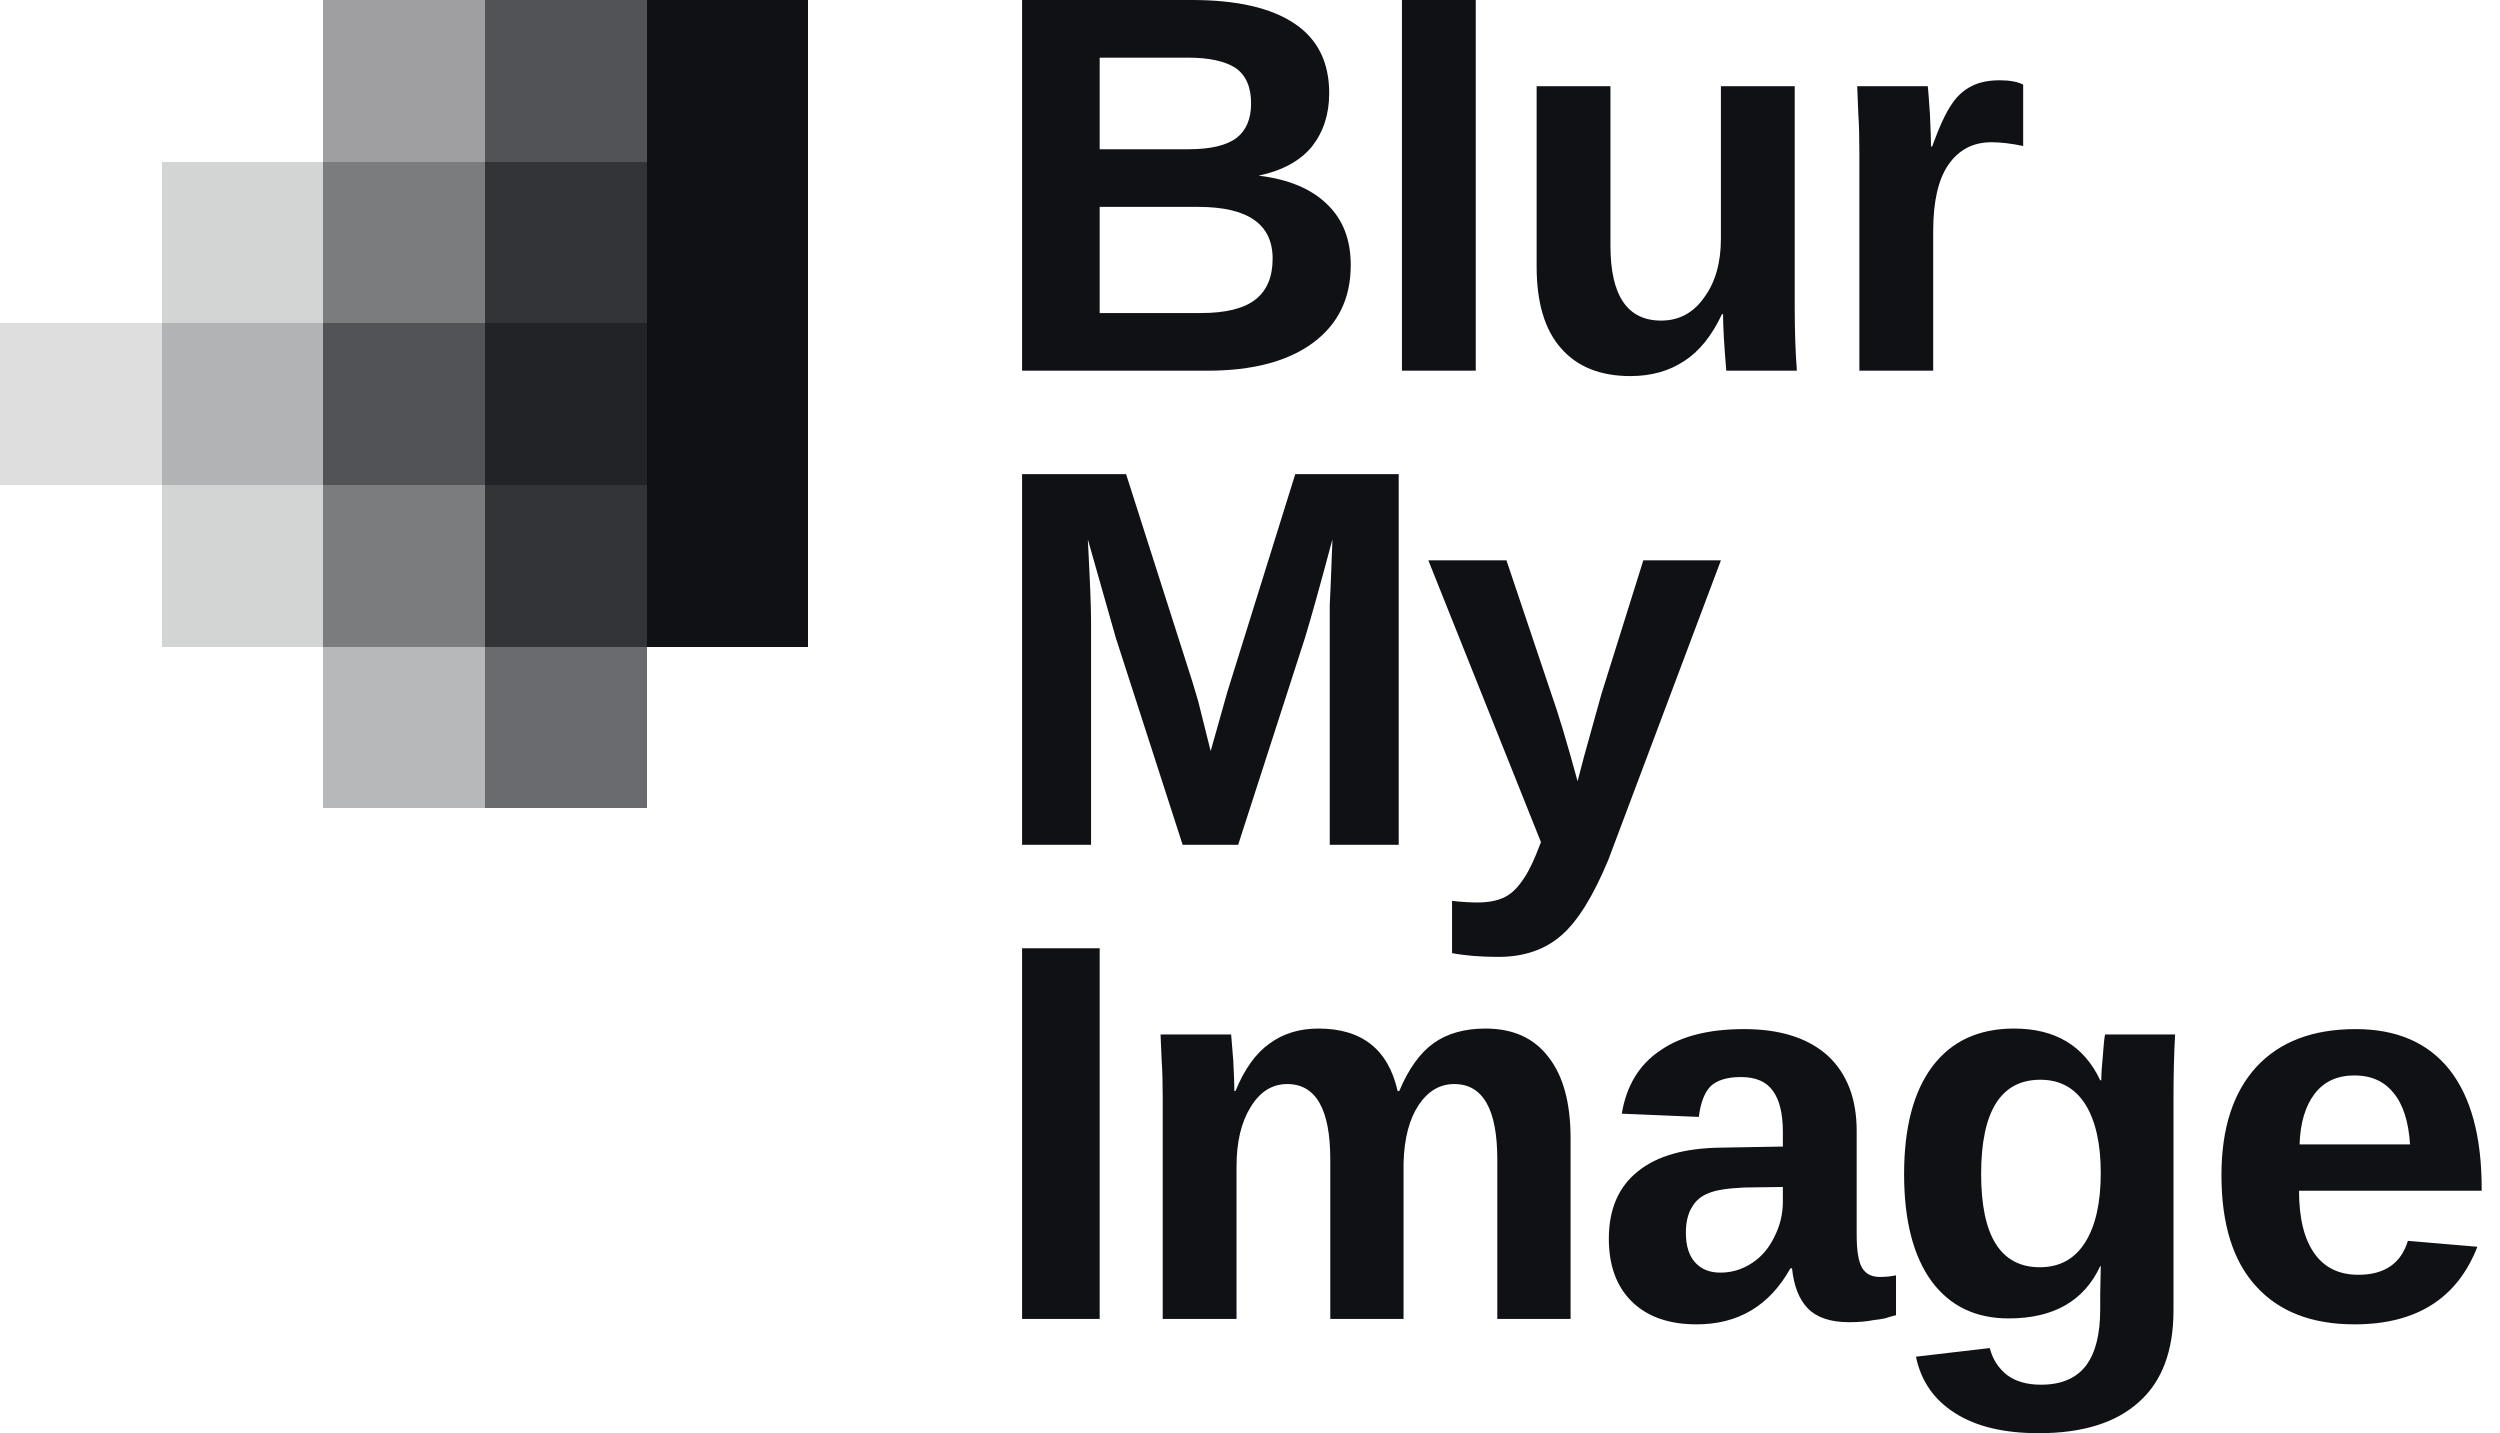
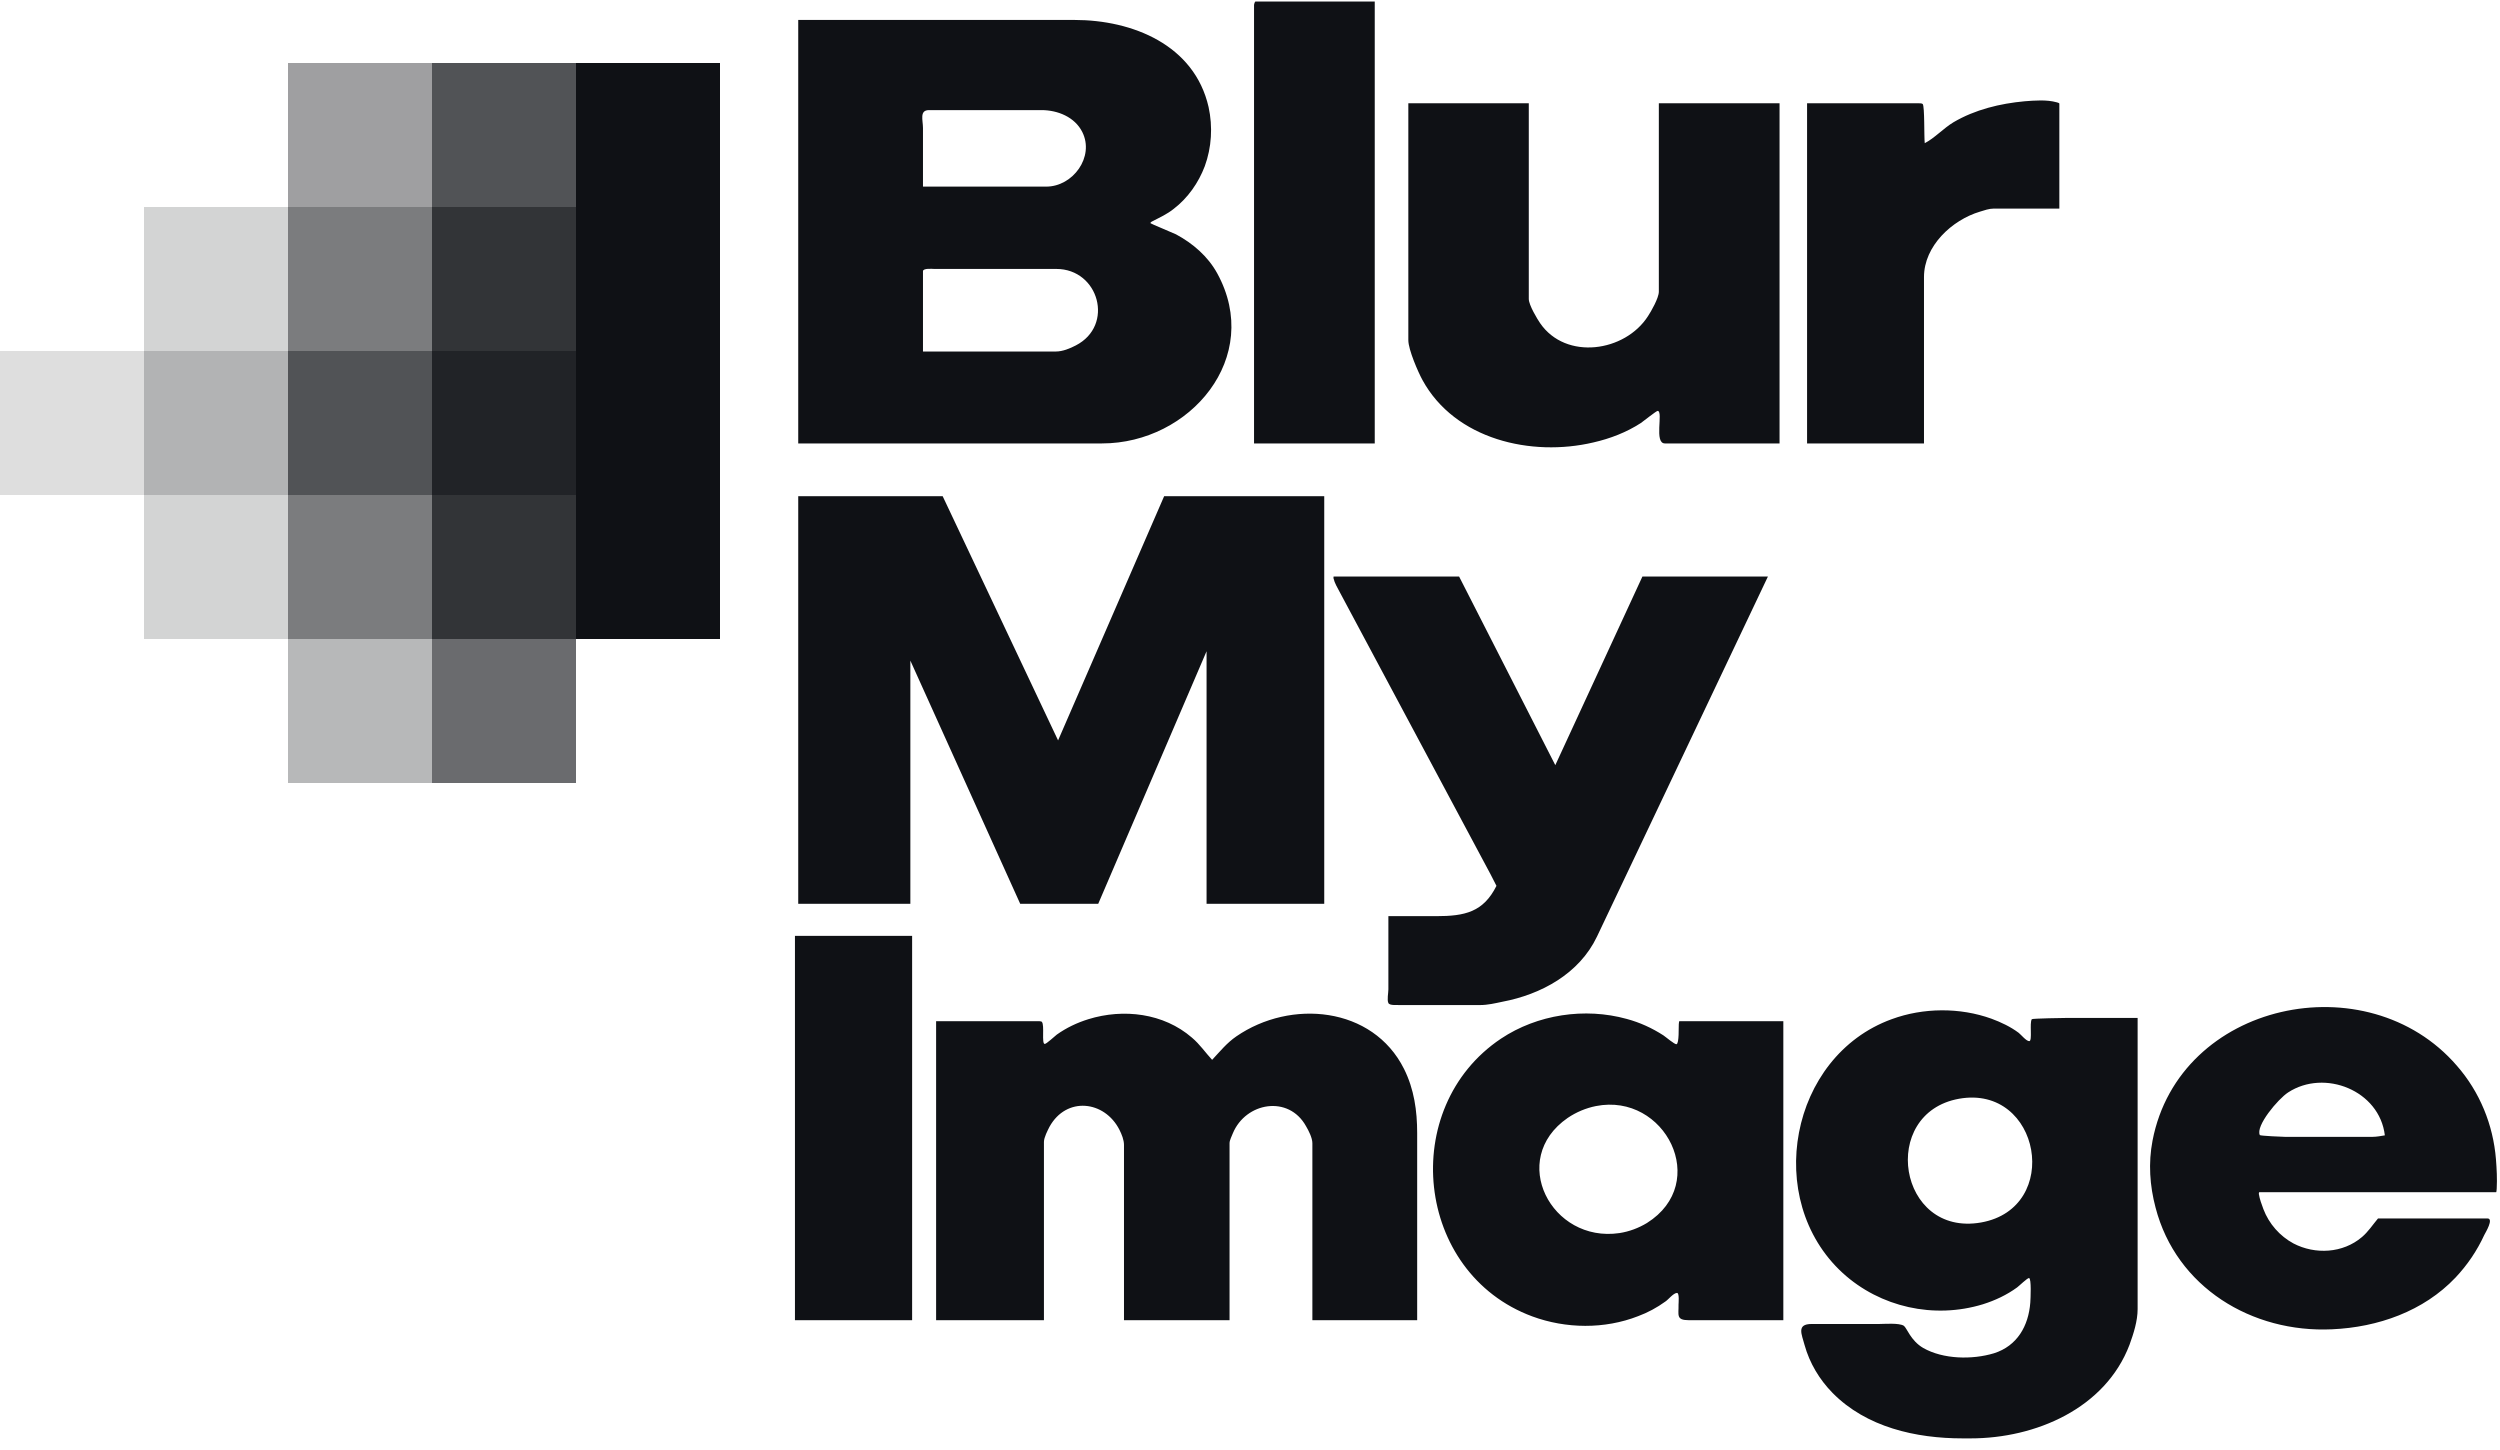
- <svg xmlns="http://www.w3.org/2000/svg" viewBox="0 0 464 265.8" role="img" aria-label="Blur My Image">
+ <svg xmlns="http://www.w3.org/2000/svg" viewBox="-314 0 990 574" role="img" aria-label="Blur My Image">
  <g shape-rendering="crispEdges">
-     <rect x="60" y="0" width="30" height="30" fill="#0f1115" fill-opacity="0.4" />
-     <rect x="90" y="0" width="30" height="30" fill="#0f1115" fill-opacity="0.72" />
-     <rect x="30" y="30" width="30" height="30" fill="#0f1115" fill-opacity="0.18" />
-     <rect x="60" y="30" width="30" height="30" fill="#0f1115" fill-opacity="0.55" />
-     <rect x="90" y="30" width="30" height="30" fill="#0f1115" fill-opacity="0.85" />
-     <rect x="0" y="60" width="30" height="30" fill="#0f1115" fill-opacity="0.14" />
-     <rect x="30" y="60" width="30" height="30" fill="#0f1115" fill-opacity="0.32" />
-     <rect x="60" y="60" width="30" height="30" fill="#0f1115" fill-opacity="0.72" />
-     <rect x="90" y="60" width="30" height="30" fill="#0f1115" fill-opacity="0.92" />
-     <rect x="30" y="90" width="30" height="30" fill="#0f1115" fill-opacity="0.18" />
-     <rect x="60" y="90" width="30" height="30" fill="#0f1115" fill-opacity="0.55" />
-     <rect x="90" y="90" width="30" height="30" fill="#0f1115" fill-opacity="0.85" />
-     <rect x="60" y="120" width="30" height="30" fill="#0f1115" fill-opacity="0.3" />
-     <rect x="90" y="120" width="30" height="30" fill="#0f1115" fill-opacity="0.62" />
-     <rect x="120" y="0" width="30" height="120" fill="#0f1115" />
+     <rect x="-200" y="25" width="57" height="57" fill="#0f1115" fill-opacity="0.4" />
+     <rect x="-143" y="25" width="57" height="57" fill="#0f1115" fill-opacity="0.72" />
+     <rect x="-257" y="82" width="57" height="57" fill="#0f1115" fill-opacity="0.18" />
+     <rect x="-200" y="82" width="57" height="57" fill="#0f1115" fill-opacity="0.55" />
+     <rect x="-143" y="82" width="57" height="57" fill="#0f1115" fill-opacity="0.85" />
+     <rect x="-314" y="139" width="57" height="57" fill="#0f1115" fill-opacity="0.14" />
+     <rect x="-257" y="139" width="57" height="57" fill="#0f1115" fill-opacity="0.32" />
+     <rect x="-200" y="139" width="57" height="57" fill="#0f1115" fill-opacity="0.72" />
+     <rect x="-143" y="139" width="57" height="57" fill="#0f1115" fill-opacity="0.92" />
+     <rect x="-257" y="196" width="57" height="57" fill="#0f1115" fill-opacity="0.18" />
+     <rect x="-200" y="196" width="57" height="57" fill="#0f1115" fill-opacity="0.55" />
+     <rect x="-143" y="196" width="57" height="57" fill="#0f1115" fill-opacity="0.85" />
+     <rect x="-200" y="253" width="57" height="57" fill="#0f1115" fill-opacity="0.3" />
+     <rect x="-143" y="253" width="57" height="57" fill="#0f1115" fill-opacity="0.62" />
+     <rect x="-86" y="25" width="57" height="228" fill="#0f1115" />
  </g>
-   <path fill="#0f1115" d="M250.7 49.2Q250.7 58.5 243.6 63.7Q236.6 68.8 224.1 68.8L189.7 68.8L189.7 0L221.2 0Q233.8 0 240.3 4.4Q246.7 8.7 246.7 17.3Q246.7 23.1 243.5 27.2Q240.2 31.2 233.6 32.6Q241.9 33.6 246.3 37.9Q250.7 42.1 250.7 49.2ZM232.2 19.2Q232.2 14.6 229.3 12.6Q226.3 10.7 220.5 10.7L204.1 10.7L204.1 27.7L220.6 27.7Q226.7 27.7 229.5 25.6Q232.2 23.5 232.2 19.2ZM236.2 48Q236.2 38.4 222.4 38.4L204.1 38.4L204.1 58.1L222.9 58.1Q229.8 58.1 233 55.6Q236.2 53.1 236.2 48ZM260.2 68.8L260.2 -3.7L273.9 -3.7L273.9 68.8ZM298.9 16L298.9 45.6Q298.9 59.5 308.3 59.5Q313.3 59.5 316.3 55.2Q319.4 51 319.4 44.3L319.4 16L333.1 16L333.1 57Q333.1 63.7 333.5 68.8L320.4 68.8Q319.8 61.8 319.8 58.3L319.6 58.3Q316.8 64.3 312.6 67Q308.4 69.8 302.6 69.8Q294.2 69.8 289.7 64.6Q285.2 59.5 285.2 49.5L285.2 16ZM345.1 68.8L345.1 28.4Q345.1 24 344.9 21.1Q344.8 18.2 344.7 16L357.8 16Q357.9 16.8 358.2 21.3Q358.4 25.8 358.4 27.2L358.6 27.2Q360.6 21.7 362.2 19.4Q363.7 17.1 365.9 16Q368 14.9 371.2 14.9Q373.9 14.9 375.5 15.7L375.5 27.1Q372.2 26.4 369.6 26.4Q364.5 26.4 361.6 30.6Q358.8 34.7 358.8 42.9L358.8 68.8ZM246.8 156.8L246.8 115.1Q246.8 113.7 246.8 112.3Q246.9 110.9 247.3 100.1Q243.8 113.2 242.2 118.4L229.8 156.8L219.5 156.8L207.1 118.4L201.9 100.1Q202.5 111.4 202.5 115.1L202.5 156.8L189.7 156.8L189.7 88L209 88L221.3 126.5L222.4 130.2L224.7 139.4L227.8 128.4L240.4 88L259.6 88L259.6 156.8ZM278.1 177.6Q273.2 177.6 269.5 176.9L269.5 167.2Q272.1 167.5 274.2 167.5Q277.1 167.5 279.1 166.6Q281 165.7 282.5 163.5Q284.1 161.4 286 156.3L265.1 104L279.6 104L287.9 128.7Q289.8 134 292.8 145L294 140.4L297.2 128.9L305 104L319.4 104L298.5 159.6Q294.3 169.7 289.8 173.6Q285.2 177.6 278.1 177.6ZM189.7 244.8L189.7 176L204.1 176L204.1 244.8ZM246.9 244.8L246.9 215.2Q246.9 201.2 238.9 201.2Q234.7 201.2 232.1 205.5Q229.5 209.7 229.5 216.5L229.5 244.8L215.8 244.8L215.8 203.8Q215.8 199.5 215.6 196.8Q215.5 194.1 215.4 192L228.5 192Q228.6 192.9 228.9 196.9Q229.1 201 229.1 202.5L229.3 202.5Q231.8 196.4 235.6 193.7Q239.4 190.9 244.7 190.9Q256.8 190.9 259.4 202.5L259.7 202.5Q262.3 196.3 266.1 193.6Q269.9 190.9 275.7 190.9Q283.4 190.9 287.4 196.2Q291.5 201.4 291.5 211.3L291.5 244.8L277.9 244.8L277.9 215.2Q277.9 201.2 269.9 201.2Q265.9 201.2 263.3 205.1Q260.7 209 260.5 215.8L260.5 244.8ZM314.9 245.8Q307.2 245.8 302.9 241.6Q298.6 237.4 298.6 229.9Q298.6 221.7 304 217.4Q309.3 213.1 319.5 213L330.9 212.8L330.9 210.1Q330.9 204.9 329 202.4Q327.2 199.9 323.1 199.9Q319.3 199.9 317.5 201.6Q315.8 203.3 315.3 207.3L301 206.7Q302.3 198.9 308.1 195Q313.8 191 323.7 191Q333.7 191 339.2 195.9Q344.6 200.9 344.6 209.9L344.6 229.2Q344.6 233.6 345.6 235.3Q346.6 237 348.9 237Q350.5 237 351.9 236.7L351.9 244.1Q350.7 244.4 349.8 244.7Q348.8 244.9 347.8 245Q346.8 245.2 345.7 245.3Q344.6 245.4 343.2 245.4Q338 245.4 335.5 242.8Q333.1 240.3 332.6 235.4L332.3 235.4Q326.5 245.8 314.9 245.8ZM330.9 220.3L323.8 220.4Q319 220.6 317 221.5Q315 222.3 314 224.1Q312.9 225.9 312.9 228.8Q312.9 232.5 314.7 234.4Q316.4 236.2 319.3 236.2Q322.5 236.2 325.2 234.4Q327.8 232.7 329.3 229.6Q330.9 226.5 330.9 223ZM378.4 266Q368.7 266 362.9 262.3Q357 258.6 355.6 251.8L369.3 250.2Q370.1 253.3 372.5 255.2Q374.9 257 378.8 257Q384.5 257 387.2 253.4Q389.8 249.9 389.8 243L389.8 240.2L389.9 235L389.8 235Q385.3 244.7 372.8 244.7Q363.6 244.7 358.5 237.8Q353.4 230.8 353.4 217.9Q353.4 205 358.6 198Q363.9 190.9 373.8 190.9Q385.3 190.9 389.8 200.5L390 200.5Q390 198.8 390.3 195.8Q390.5 192.9 390.7 192L403.7 192Q403.4 197.2 403.4 204.2L403.4 243.2Q403.4 254.5 397 260.2Q390.6 266 378.4 266ZM389.9 217.7Q389.9 209.5 387 204.9Q384.1 200.4 378.7 200.4Q367.7 200.4 367.7 217.9Q367.7 235.2 378.6 235.2Q384.1 235.2 387 230.6Q389.9 226 389.9 217.7ZM437 245.8Q425.1 245.8 418.7 238.7Q412.3 231.7 412.3 218.1Q412.3 205.1 418.8 198Q425.3 191 437.2 191Q448.6 191 454.6 198.5Q460.6 206.1 460.6 220.6L460.6 221L426.7 221Q426.7 228.7 429.6 232.7Q432.4 236.6 437.7 236.6Q445 236.6 446.9 230.3L459.8 231.4Q454.2 245.8 437 245.8ZM437 199.6Q432.2 199.6 429.6 203Q427 206.4 426.8 212.4L447.3 212.4Q446.9 206 444.2 202.8Q441.6 199.6 437 199.6Z" />
+   <path fill="#0f1115" d="M183.2 0.6H230.4V175.6H182.6V2C182.6 1.7 182.9 0.6 183.2 0.6ZM2.1 7.9H111.5C134.5 7.9 159 17.8 164.6 42.4C166.3 50.2 165.8 58.4 163.1 65.8C160.6 72.4 156.4 78.4 150.8 82.7C148.2 84.8 145.3 86.1 142.4 87.6C142.2 87.7 141.5 88 141.6 88.4C141.7 88.6 150.5 92.2 151.7 92.8C158.4 96.4 164.3 101.5 168 108.2C186.3 141.5 157.2 175.6 122.4 175.6H91.4H2.1V7.9ZM501.5 41V82.6H475.5C473.7 82.6 471.7 83.3 470.1 83.8C459 87.1 447.9 97.4 447.9 109.7V146.7V175.6H401.6V40.9H445.9C446.3 40.9 447.1 40.9 447.4 41.2C448.2 42.2 447.9 54.2 448.2 56.7C452.1 54.7 455.6 50.8 459.6 48.4C468.1 43.4 478 41 487.8 40.1C491.8 39.8 496.4 39.4 500.4 40.5C500.5 40.5 501.5 40.8 501.5 41ZM243.4 40.9H291.4V118.4C291.4 120.8 294.8 126.4 295.9 128C306.1 142.8 329.5 139.4 338.6 125.2C339.8 123.4 342.9 118 342.9 115.5V84.2V40.9H390.7V175.6H345.3C340.9 175.6 344.7 163.1 342.5 162.7C342 162.6 336.7 166.9 335.8 167.5C330.1 171.2 323.6 173.7 317 175.2C292.5 181 262.2 174.1 249.3 150.5C247.6 147.4 243.7 138.5 243.7 134.7V106.9V40.9ZM51.5 50.7V73.9H100.3C110.9 73.9 119.5 62.1 114.6 52.3C111.6 46.3 104.8 43.6 98.4 43.6H70.5H53.9C50 43.6 51.5 47.6 51.5 50.7ZM56 106.5C55.4 106.5 51.5 106.1 51.5 107.4V139.2H104.1C106.8 139.2 109.7 138 112 136.8C127.4 128.9 121.2 106.5 104.3 106.5H77.1H56ZM147 196.5H210.4V357.9H163.8V257.9L120.9 357.9H90L46.5 261.6V357.9H2.1V196.5H59.3L105 293.2L147 196.5ZM214.1 228.3H263.8L301.9 303L336.4 228.3H386.1L318.4 370.9C311.4 385.6 296.3 393.8 280.9 396.7C278.1 397.3 275.1 398 272.2 398H253.7C249.2 398 244.7 398 240.1 398C239.4 397.9 236.3 398.3 235.8 397.2C235.2 396 235.8 393.2 235.8 391.8V362.8H254.7C266.1 362.8 273.4 361.2 278.6 350.8L276.3 346.3L216.5 234.4C215.6 232.7 214.5 230.9 214.1 229.1C214 229 214.1 228.3 214.1 228.3ZM0.8 370.6H47.2V522.8H0.8V370.6ZM674.5 472.1H580.7C580.5 472.1 580.5 472.7 580.5 472.8C580.8 474.8 581.6 476.9 582.3 478.8C584.5 484.6 588.8 489.5 594.2 492.4C602.8 496.9 613.8 496.3 621.3 489.9C623.8 487.8 625.6 485 627.7 482.5L632.6 482.5H671C673.7 482.5 670.2 488.2 669.8 489C666.9 495.3 663.1 500.9 658.4 505.9C645.7 519.3 627.6 525.6 609.5 526.4C577.8 527.9 547.8 509.8 539.6 478.2C537.3 469.5 536.7 460.6 538.4 451.7C549 396.6 623.4 380.9 658.9 422C668 432.4 673.3 445.4 674.4 459.1C674.7 462.9 674.9 466.8 674.7 470.6C674.7 470.7 674.6 472.1 674.5 472.1ZM504.5 403.1H532.5V518.4C532.5 523.1 530.9 528.1 529.3 532.5C519.7 557.8 492 569.6 466.4 569.6H463.2C444.7 569.6 425.1 565.2 411.7 551.6C406.5 546.3 402.6 539.8 400.6 532.6C399.5 528.4 397.3 524.3 403.4 524.3H430.1C432.2 524.3 438 523.8 439.9 525C441.1 525.8 442.6 530.9 447.6 533.8C455.5 538.3 467 538.5 475.6 535.9C484.8 533 489.3 525.1 490 515.8C490.1 514.2 490.5 506.3 489.5 506.1C488.9 506 485.5 509.3 484.8 509.8C480.7 512.8 476 515 471.2 516.5C451.9 522.4 430.6 517.7 415.7 504.1C384.1 475.1 394.7 418.3 435.1 403.6C447.6 399 462.1 398.9 474.6 403.4C478.4 404.8 482.2 406.6 485.4 409C486.4 409.8 488.4 412.3 489.6 412.3C490.9 412.2 489.6 405.1 490.6 403.6C490.8 403.3 503.4 403.1 504.5 403.1ZM247.2 448.7V522.8H205.7V452.7C205.7 450.6 204.2 447.7 203.2 446C196.3 433.5 179.3 436.5 174.2 448.8C173.8 449.9 172.9 451.5 172.9 452.7V482.6V522.8H131.1V453.4C131.1 451.4 130.2 449.2 129.3 447.4C123.4 435.8 108.3 434.1 101.6 446.2C100.9 447.6 99.4 450.4 99.4 452.2V484.7V522.8H56.7V404.4H96.6C96.9 404.4 98.4 404.3 98.6 404.7C99.7 406 98.4 413.3 99.7 413.4C100.3 413.5 103.7 410.3 104.5 409.7C108.3 407 112.5 405 117 403.6C130.9 399.3 146.8 401.2 158 410.9C161.1 413.5 163.4 416.9 166 419.7C169.1 416.4 171.8 413 175.6 410.4C197.1 395.6 229.6 398.5 242 423.3C246 431.3 247.2 439.9 247.2 448.7ZM351 404.4H392.2V522.8H354.8C349.6 522.8 350.8 520.7 350.7 516.6C350.7 516.1 351.1 512 350.1 512C348.7 512 346.6 514.7 345.5 515.4C342.2 517.8 338.5 519.8 334.7 521.2C321.4 526.4 306.1 526.2 292.8 521.3C246.3 504.1 239.6 438.6 280.4 411.3C294.8 401.7 313.6 398.9 330.2 403.5C335.4 404.9 340.2 407.1 344.7 410C345.5 410.5 349.2 413.7 349.9 413.5C351 413.2 350.7 406.5 350.8 405.6C350.8 405.6 350.9 404.4 351 404.4ZM591 450.2H625.4C627.2 450.2 629.1 449.8 630.4 449.6C628.3 431.8 606.5 423.2 592.1 432.6C588.1 435.2 579.1 445.9 580.9 449.5C581.1 449.8 590 450.2 591 450.2ZM461.8 435.1C430 440.8 437.6 489.9 470.5 484.1C502.7 478.4 494.1 429.4 461.8 435.1ZM318 438C314 438.8 310.2 440.4 306.8 442.7C283.1 459.1 300.3 492.3 327.3 488.3C331.2 487.7 334.9 486.3 338.2 484.3C363.5 468.4 345.4 432.6 318 438Z" />
</svg>
